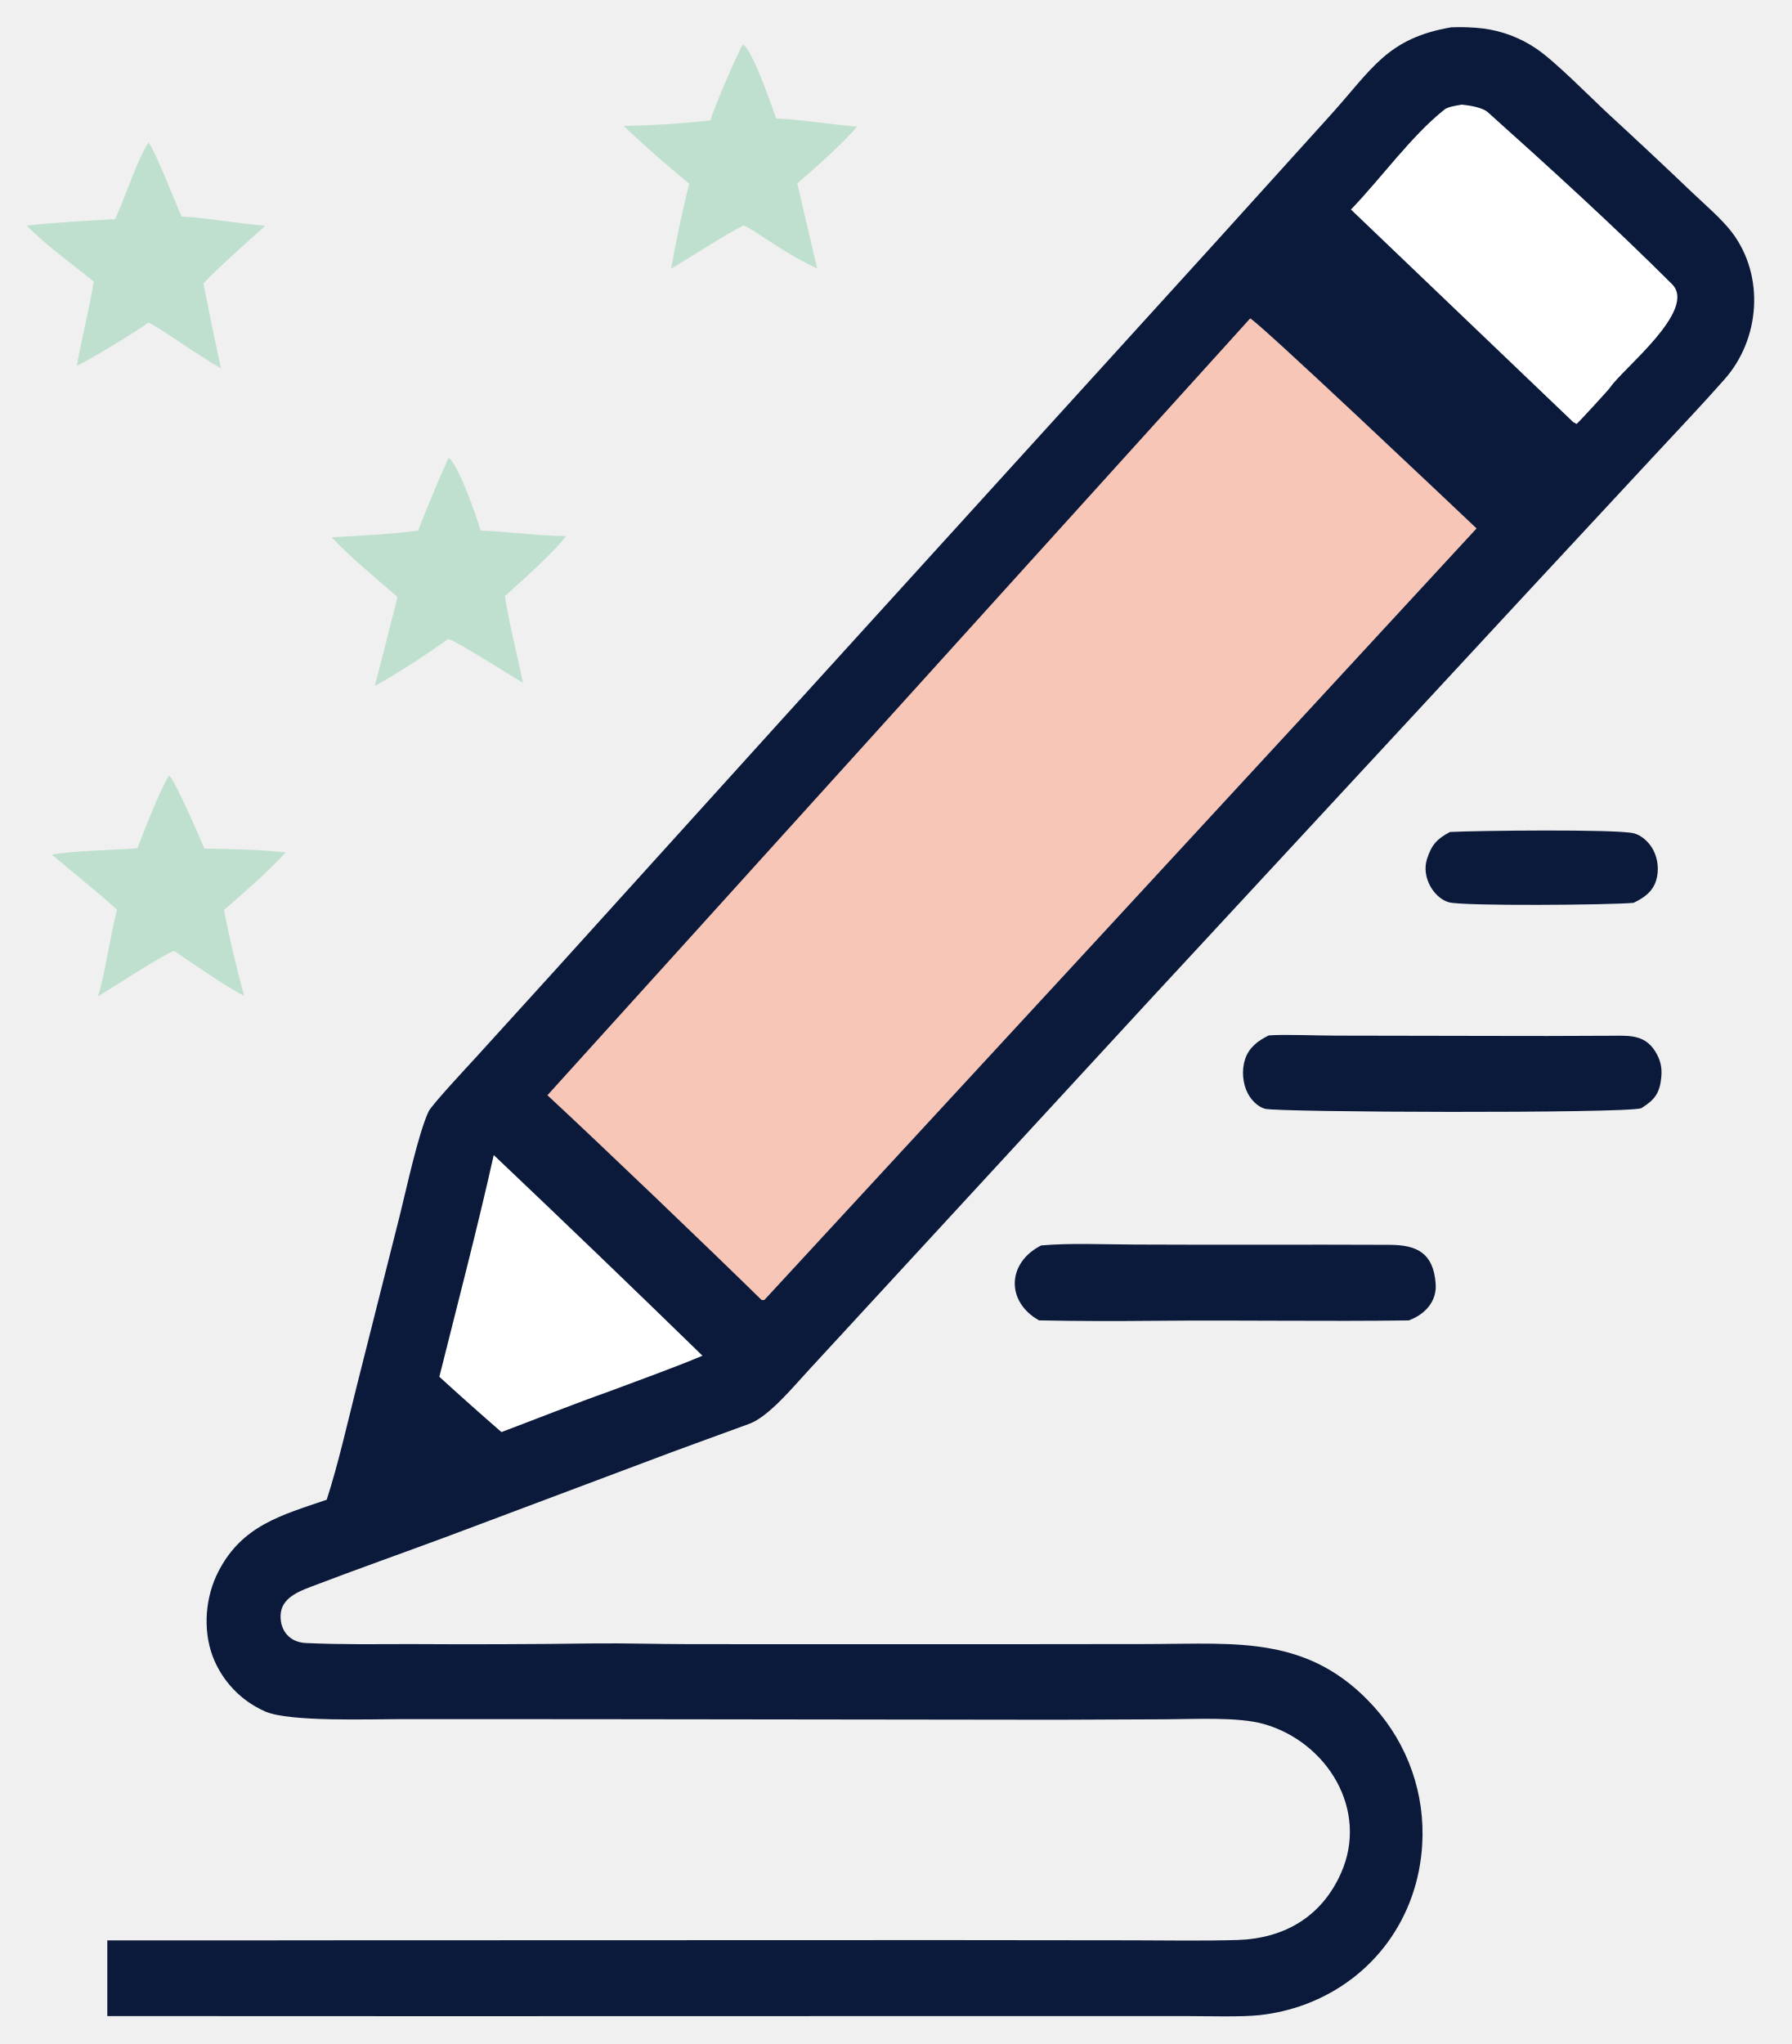
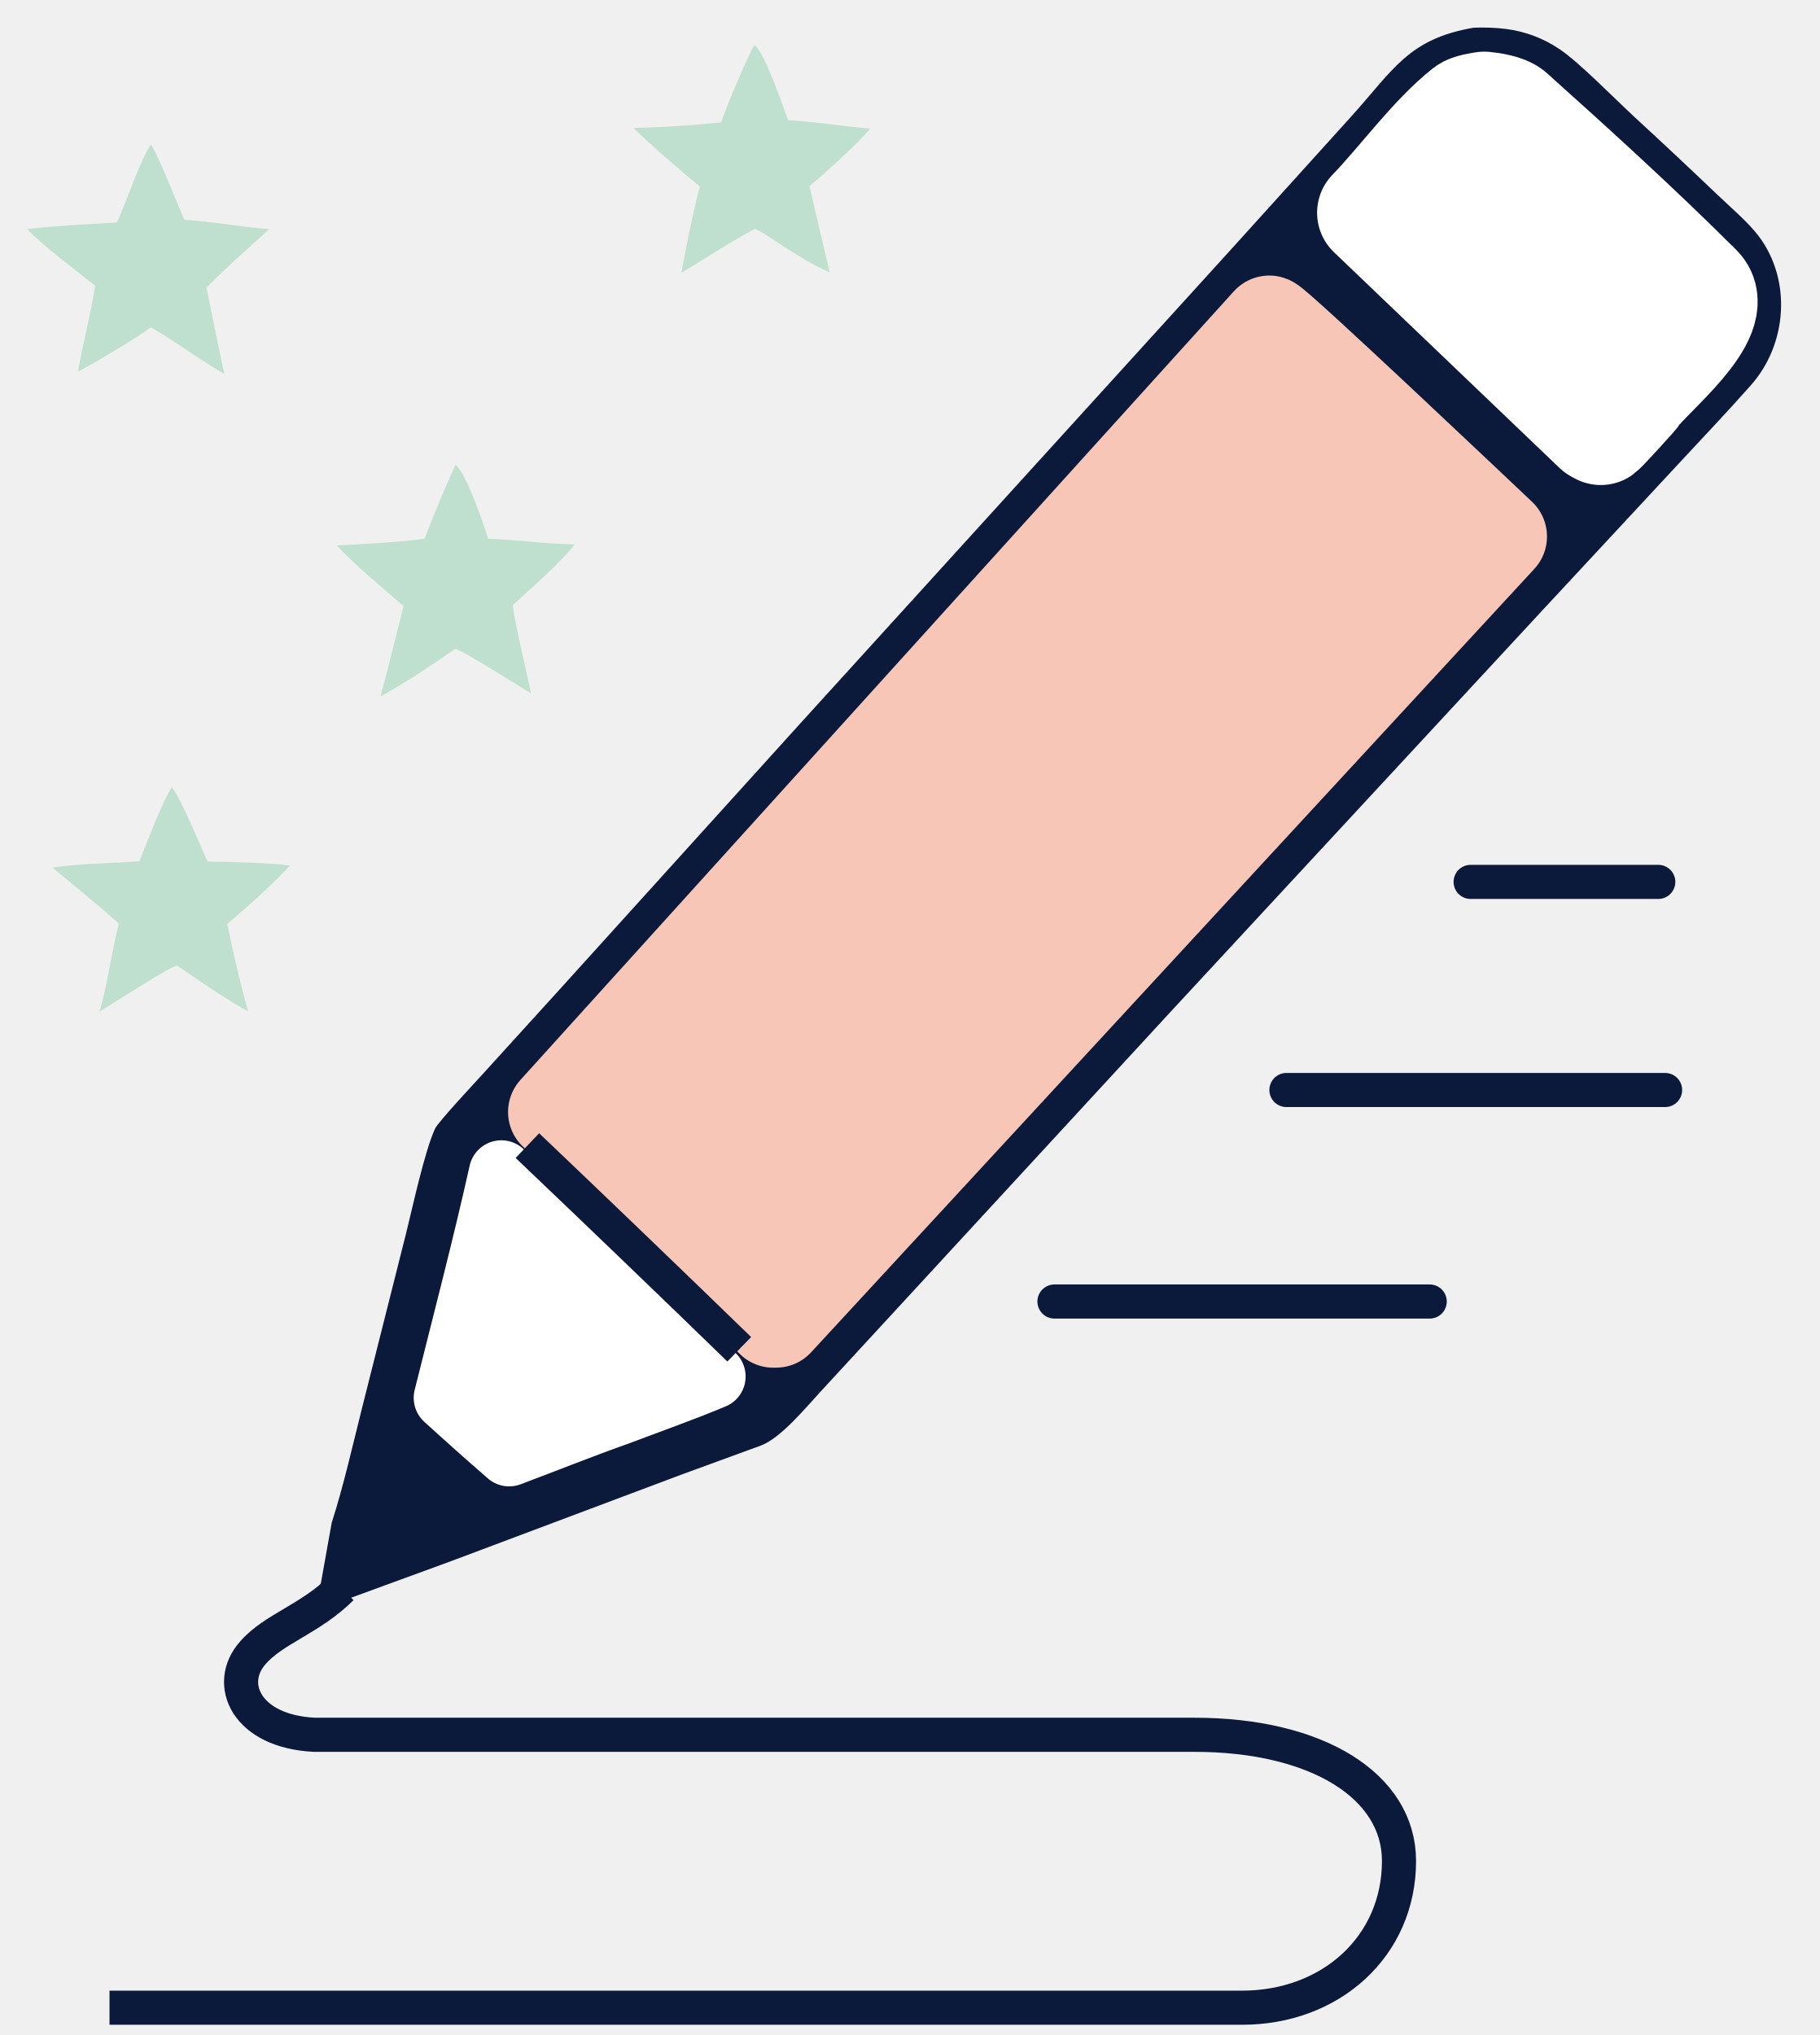
- <svg xmlns="http://www.w3.org/2000/svg" viewBox="233.9 170.5 533.3 608.3" fill="none">
-   <path fill="#0B1A3B" d="M665.819 178.627C668.638 178.48 672.527 178.625 675.313 178.976C680.991 179.7 686.417 181.755 691.149 184.975C696.764 188.738 707.157 199.359 712.819 204.607C721.081 212.202 729.27 219.876 737.386 227.627C741.224 231.286 746.449 235.732 749.48 239.771C759.169 252.685 757.776 271.381 747.2 283.36C740.395 291.066 733.153 298.667 726.141 306.226L686.505 348.899L576.836 467.295L496.953 553.991L474.564 578.283C470.076 583.12 462.728 592.1 456.909 594.23C449.222 597.045 441.237 599.936 433.53 602.781L367.041 627.761C353.541 632.769 339.951 637.568 326.506 642.697C322.491 644.229 317.633 646.206 317.417 651.124C317.21 655.858 320.179 659.247 324.903 659.469C335.218 659.952 345.527 659.798 355.841 659.781C374.035 659.897 392.23 659.834 410.423 659.593C419.982 659.482 430.173 659.806 439.862 659.806L527.993 659.824L576.339 659.774C602.255 659.687 623.729 657.209 642.899 678.502C652.959 689.691 658.109 704.448 657.194 719.467C655.917 741.137 642.745 759.388 622.367 767.01C617.998 768.625 613.448 769.699 608.819 770.208C603.447 770.805 593.129 770.499 587.22 770.494L547.716 770.488L363.3 770.525L265.838 770.491L265.838 747.968L303.148 747.968L335.944 747.936L515.039 747.884L570.986 747.942C581.433 747.977 591.799 748.142 602.303 747.852C616.321 747.358 627.266 740.842 632.999 728.014C641.443 709.12 628.835 688.895 610.046 683.569C602.368 681.393 589.275 682.134 580.962 682.166L548.452 682.306L407.605 682.132L353.141 682.116C344.217 682.101 320.072 683.007 312.84 679.847C305.567 676.664 299.897 670.667 297.124 663.228C294.234 655.244 295.044 645.689 298.893 638.199C305.978 624.413 317.743 621.409 331.136 616.824C334.484 606.556 337.413 593.629 340.078 583.009L352.913 532.135C354.782 524.659 358.343 508.032 361.442 501.308C362.326 499.391 373.245 487.698 375.423 485.318L397.818 460.667L468.074 383.021L595.2 243.128L629.866 204.793C642.379 190.944 646.709 181.928 665.819 178.627Z" />
-   <path fill="#F7C6B7" d="M605.984 265.269C608.178 266.004 666.995 321.72 673.378 327.76L462.513 556.171L461.375 557.393C461.115 557.395 460.854 557.397 460.594 557.399C444.012 541.16 412.291 510.78 396.829 496.449L605.984 265.269Z" />
-   <path fill="#FFFFFF" d="M668.997 201.644C671.081 201.828 675.119 202.462 676.695 203.871C695.316 220.556 713.831 237.388 731.546 255.063C739.241 262.741 716.729 280.367 713.172 285.761C712.704 286.47 703.727 296.261 703.137 296.669L702.134 296.116L635.988 232.857C644.739 223.818 654.041 210.83 663.88 203.056C664.877 202.269 667.681 201.846 668.997 201.644Z" />
-   <path fill="#FFFFFF" d="M380.853 514.241C401.695 534.008 422.402 553.916 442.974 573.965C434.287 577.632 424.257 581.173 415.362 584.537C404.8 588.28 393.685 592.716 383.148 596.689C376.918 591.281 370.758 585.794 364.667 580.231C370.035 558.723 376.051 535.799 380.853 514.241Z" />
-   <path fill="#0B1A3B" d="M543.792 541.149C552.494 540.363 562.879 540.873 571.733 540.881C597.103 541.016 622.179 540.846 647.573 540.967C655.535 541.005 660.52 543.321 661.199 552.52C661.591 557.825 658.059 561.645 653.196 563.461C628.189 563.804 603.067 563.336 578.048 563.572C566.477 563.681 554.721 563.691 543.157 563.448C533.273 557.93 533.574 546.298 543.792 541.149Z" />
-   <path fill="#0B1A3B" d="M611.512 478.643C616.466 478.285 625.956 478.708 631.377 478.707L676.859 478.789C688.572 478.816 700.273 478.839 711.994 478.747C717.625 478.835 723.095 477.815 726.554 483.399C728.089 485.878 728.624 488.141 728.363 490.994C727.914 495.897 726.34 497.855 722.371 500.321C716.965 501.912 614.193 501.559 610.351 500.464C608.198 499.85 606.296 497.83 605.289 495.904C603.725 492.915 603.41 488.865 604.497 485.669C605.689 482.163 608.324 480.235 611.512 478.643Z" />
-   <path fill="#C0E0CF" d="M367.395 306.764C370.218 308.329 375.905 324.611 376.95 328.413C385.355 328.69 393.319 329.914 402.342 330.065C399.054 334.669 388.881 343.613 384.19 347.916C385.063 354.401 388.144 366.716 389.559 373.685C386.465 371.993 368.752 360.591 367.271 360.691C361.036 365.147 352.089 371.033 345.428 374.66C347.798 365.95 349.942 356.937 352.214 348.16C346.811 343.473 337.282 335.583 332.647 330.383C340.973 329.939 350.188 329.505 358.369 328.397C361.165 321.099 364.175 313.885 367.395 306.764Z" />
-   <path fill="#C0E0CF" d="M278.13 212.907C280.292 215.815 285.921 230.406 287.962 234.939C295.818 235.339 304.648 237.064 312.838 237.672C306.56 243.45 300.418 248.643 294.452 254.828C296.098 263.27 297.831 271.695 299.653 280.102C292.168 275.852 285.136 270.413 278.135 266.454C273.707 269.691 261.55 277.002 256.762 279.399C258.251 270.991 260.403 262.831 261.812 254.273C256.481 249.969 246.348 242.489 241.866 237.636C250.545 236.646 259.399 236.231 268.128 235.721C270.753 230.464 275.039 217.085 278.13 212.907Z" />
-   <path fill="#C0E0CF" d="M455.019 183.719C458.024 185.545 463.506 201.93 464.912 205.757C472.055 206.039 481.321 207.586 488.986 208.176C485.234 212.77 475.714 221.277 471.188 225.079L477.115 250.379C471.749 247.904 467.306 245.17 462.385 241.946C460.381 240.633 457.258 238.432 455.206 237.573C449.14 240.71 439.801 246.79 433.627 250.488C435.048 242.638 437.06 232.782 439.041 225.201C431.993 219.325 426.161 214.334 419.541 207.978C428.16 207.826 436.767 207.278 445.335 206.336C446.407 202.656 453.126 186.814 455.019 183.719Z" />
-   <path fill="#C0E0CF" d="M284.225 401.29C286.196 403.023 293.229 419.56 294.728 423.031C301.726 423.128 312.213 423.368 318.926 424.19C312.788 430.751 307.319 435.447 300.538 441.341C302.029 448.873 304.523 459.632 306.601 466.875C301.718 464.552 290.732 456.858 285.737 453.503C282.866 454.303 267.16 464.609 262.986 467.071C264.826 462.269 266.868 447.938 268.751 441.266C262.774 435.814 255.571 430.085 249.305 424.836C256.098 423.623 267.323 423.548 274.786 422.939C276.816 417.8 281.419 405.638 284.225 401.29Z" />
-   <path fill="#0B1A3B" d="M665.465 418.103C673.633 417.682 714.885 417.222 720.116 418.479C722.535 419.06 724.74 421.194 725.893 423.328C727.38 426.077 727.739 429.561 726.808 432.552C725.749 435.957 723.16 437.7 720.095 439.186C713.337 439.834 669.47 440.199 665.166 439.031C662.765 438.379 660.724 436.307 659.568 434.174C658.262 431.765 657.769 428.86 658.601 426.22C659.943 421.966 661.573 420.144 665.465 418.103Z" />
+ <svg xmlns="http://www.w3.org/2000/svg" viewBox="233.9 170.5 533.3 596.5" fill="none">
+   <path d="M334 636 C325 645 314 648 308 655 C300 664 306 678 326 679 H584 C620 679 644 694 644 716 C644 741 624 759 598 759 H266" fill="none" stroke="#0B1A3B" stroke-width="10" stroke-linecap="butt" stroke-linejoin="round" />
+   <path fill="#0B1A3B" d="M665.82 178.63C668.64 178.48 672.53 178.62 675.31 178.98C680.99 179.7 686.42 181.75 691.15 184.97C696.76 188.74 707.16 199.36 712.82 204.61C721.08 212.2 729.27 219.88 737.39 227.63C741.22 231.29 746.45 235.73 749.48 239.77C759.17 252.69 757.78 271.38 747.2 283.36C740.39 291.07 733.15 298.67 726.14 306.23L686.5 348.9L576.84 467.3L496.95 553.99L474.56 578.28C470.08 583.12 462.73 592.1 456.91 594.23C449.22 597.04 441.24 599.94 433.53 602.78L367.04 627.76C353.54 632.77 339.95 637.57 326.51 642.7L331.14 616.82C334.48 606.56 337.41 593.63 340.08 583.01L352.91 532.13C354.78 524.66 358.34 508.03 361.44 501.31C362.33 499.39 373.25 487.7 375.42 485.32L397.82 460.67L468.07 383.02L595.2 243.13L629.87 204.79C642.38 190.94 646.71 181.93 665.82 178.63Z" />
+   <path fill="#F7C6B7" d="M605.98 265.27C608.18 266 667 321.72 673.38 327.76L462.51 556.17L461.38 557.39C461.12 557.39 460.85 557.4 460.59 557.4C444.01 541.16 412.29 510.78 396.83 496.45L605.98 265.27Z" stroke="#F7C6B7" stroke-width="28" stroke-linejoin="round" />
+   <path fill="#FFFFFF" d="M669 201.64C671.08 201.83 675.12 202.46 676.7 203.87C695.32 220.56 713.83 237.39 731.55 255.06C739.24 262.74 716.73 280.37 713.17 285.76C712.7 286.47 703.73 296.26 703.14 296.67L702.13 296.12L635.99 232.86C644.74 223.82 654.04 210.83 663.88 203.06C664.88 202.27 667.68 201.85 669 201.64Z" stroke="#FFFFFF" stroke-width="32" stroke-linejoin="round" />
+   <path fill="#FFFFFF" d="M380.85 514.24C401.69 534.01 422.4 553.92 442.97 573.97C434.29 577.63 424.26 581.17 415.36 584.54C404.8 588.28 393.69 592.72 383.15 596.69C376.92 591.28 370.76 585.79 364.67 580.23C370.04 558.72 376.05 535.8 380.85 514.24Z" stroke="#FFFFFF" stroke-width="19" stroke-linejoin="round" />
+   <path d="M388.5 506.3 C409.3 526.1 430 546 450.6 566" fill="none" stroke="#0B1A3B" stroke-width="10" stroke-linecap="butt" />
+   <path fill="none" d="M543 552 H653" stroke="#0B1A3B" stroke-width="10" stroke-linecap="round" />
+   <path fill="none" d="M611 490 H722" stroke="#0B1A3B" stroke-width="10" stroke-linecap="round" />
+   <path fill="#C0E0CF" d="M367.39 306.76C370.22 308.33 375.9 324.61 376.95 328.41C385.36 328.69 393.32 329.91 402.34 330.06C399.05 334.67 388.88 343.61 384.19 347.92C385.06 354.4 388.14 366.72 389.56 373.69C386.46 371.99 368.75 360.59 367.27 360.69C361.04 365.15 352.09 371.03 345.43 374.66C347.8 365.95 349.94 356.94 352.21 348.16C346.81 343.47 337.28 335.58 332.65 330.38C340.97 329.94 350.19 329.5 358.37 328.4C361.17 321.1 364.18 313.88 367.39 306.76Z" />
+   <path fill="#C0E0CF" d="M278.13 212.91C280.29 215.81 285.92 230.41 287.96 234.94C295.82 235.34 304.65 237.06 312.84 237.67C306.56 243.45 300.42 248.64 294.45 254.83C296.1 263.27 297.83 271.69 299.65 280.1C292.17 275.85 285.14 270.41 278.13 266.45C273.71 269.69 261.55 277 256.76 279.4C258.25 270.99 260.4 262.83 261.81 254.27C256.48 249.97 246.35 242.49 241.87 237.64C250.54 236.65 259.4 236.23 268.13 235.72C270.75 230.46 275.04 217.09 278.13 212.91Z" />
+   <path fill="#C0E0CF" d="M455.02 183.72C458.02 185.54 463.51 201.93 464.91 205.76C472.06 206.04 481.32 207.59 488.99 208.18C485.23 212.77 475.71 221.28 471.19 225.08L477.12 250.38C471.75 247.9 467.31 245.17 462.38 241.95C460.38 240.63 457.26 238.43 455.21 237.57C449.14 240.71 439.8 246.79 433.63 250.49C435.05 242.64 437.06 232.78 439.04 225.2C431.99 219.32 426.16 214.33 419.54 207.98C428.16 207.83 436.77 207.28 445.33 206.34C446.41 202.66 453.13 186.81 455.02 183.72Z" />
+   <path fill="#C0E0CF" d="M284.23 401.29C286.2 403.02 293.23 419.56 294.73 423.03C301.73 423.13 312.21 423.37 318.93 424.19C312.79 430.75 307.32 435.45 300.54 441.34C302.03 448.87 304.52 459.63 306.6 466.88C301.72 464.55 290.73 456.86 285.74 453.5C282.87 454.3 267.16 464.61 262.99 467.07C264.83 462.27 266.87 447.94 268.75 441.27C262.77 435.81 255.57 430.08 249.31 424.84C256.1 423.62 267.32 423.55 274.79 422.94C276.82 417.8 281.42 405.64 284.23 401.29Z" />
+   <path fill="none" d="M665 429 H720" stroke="#0B1A3B" stroke-width="10" stroke-linecap="round" />
</svg>
